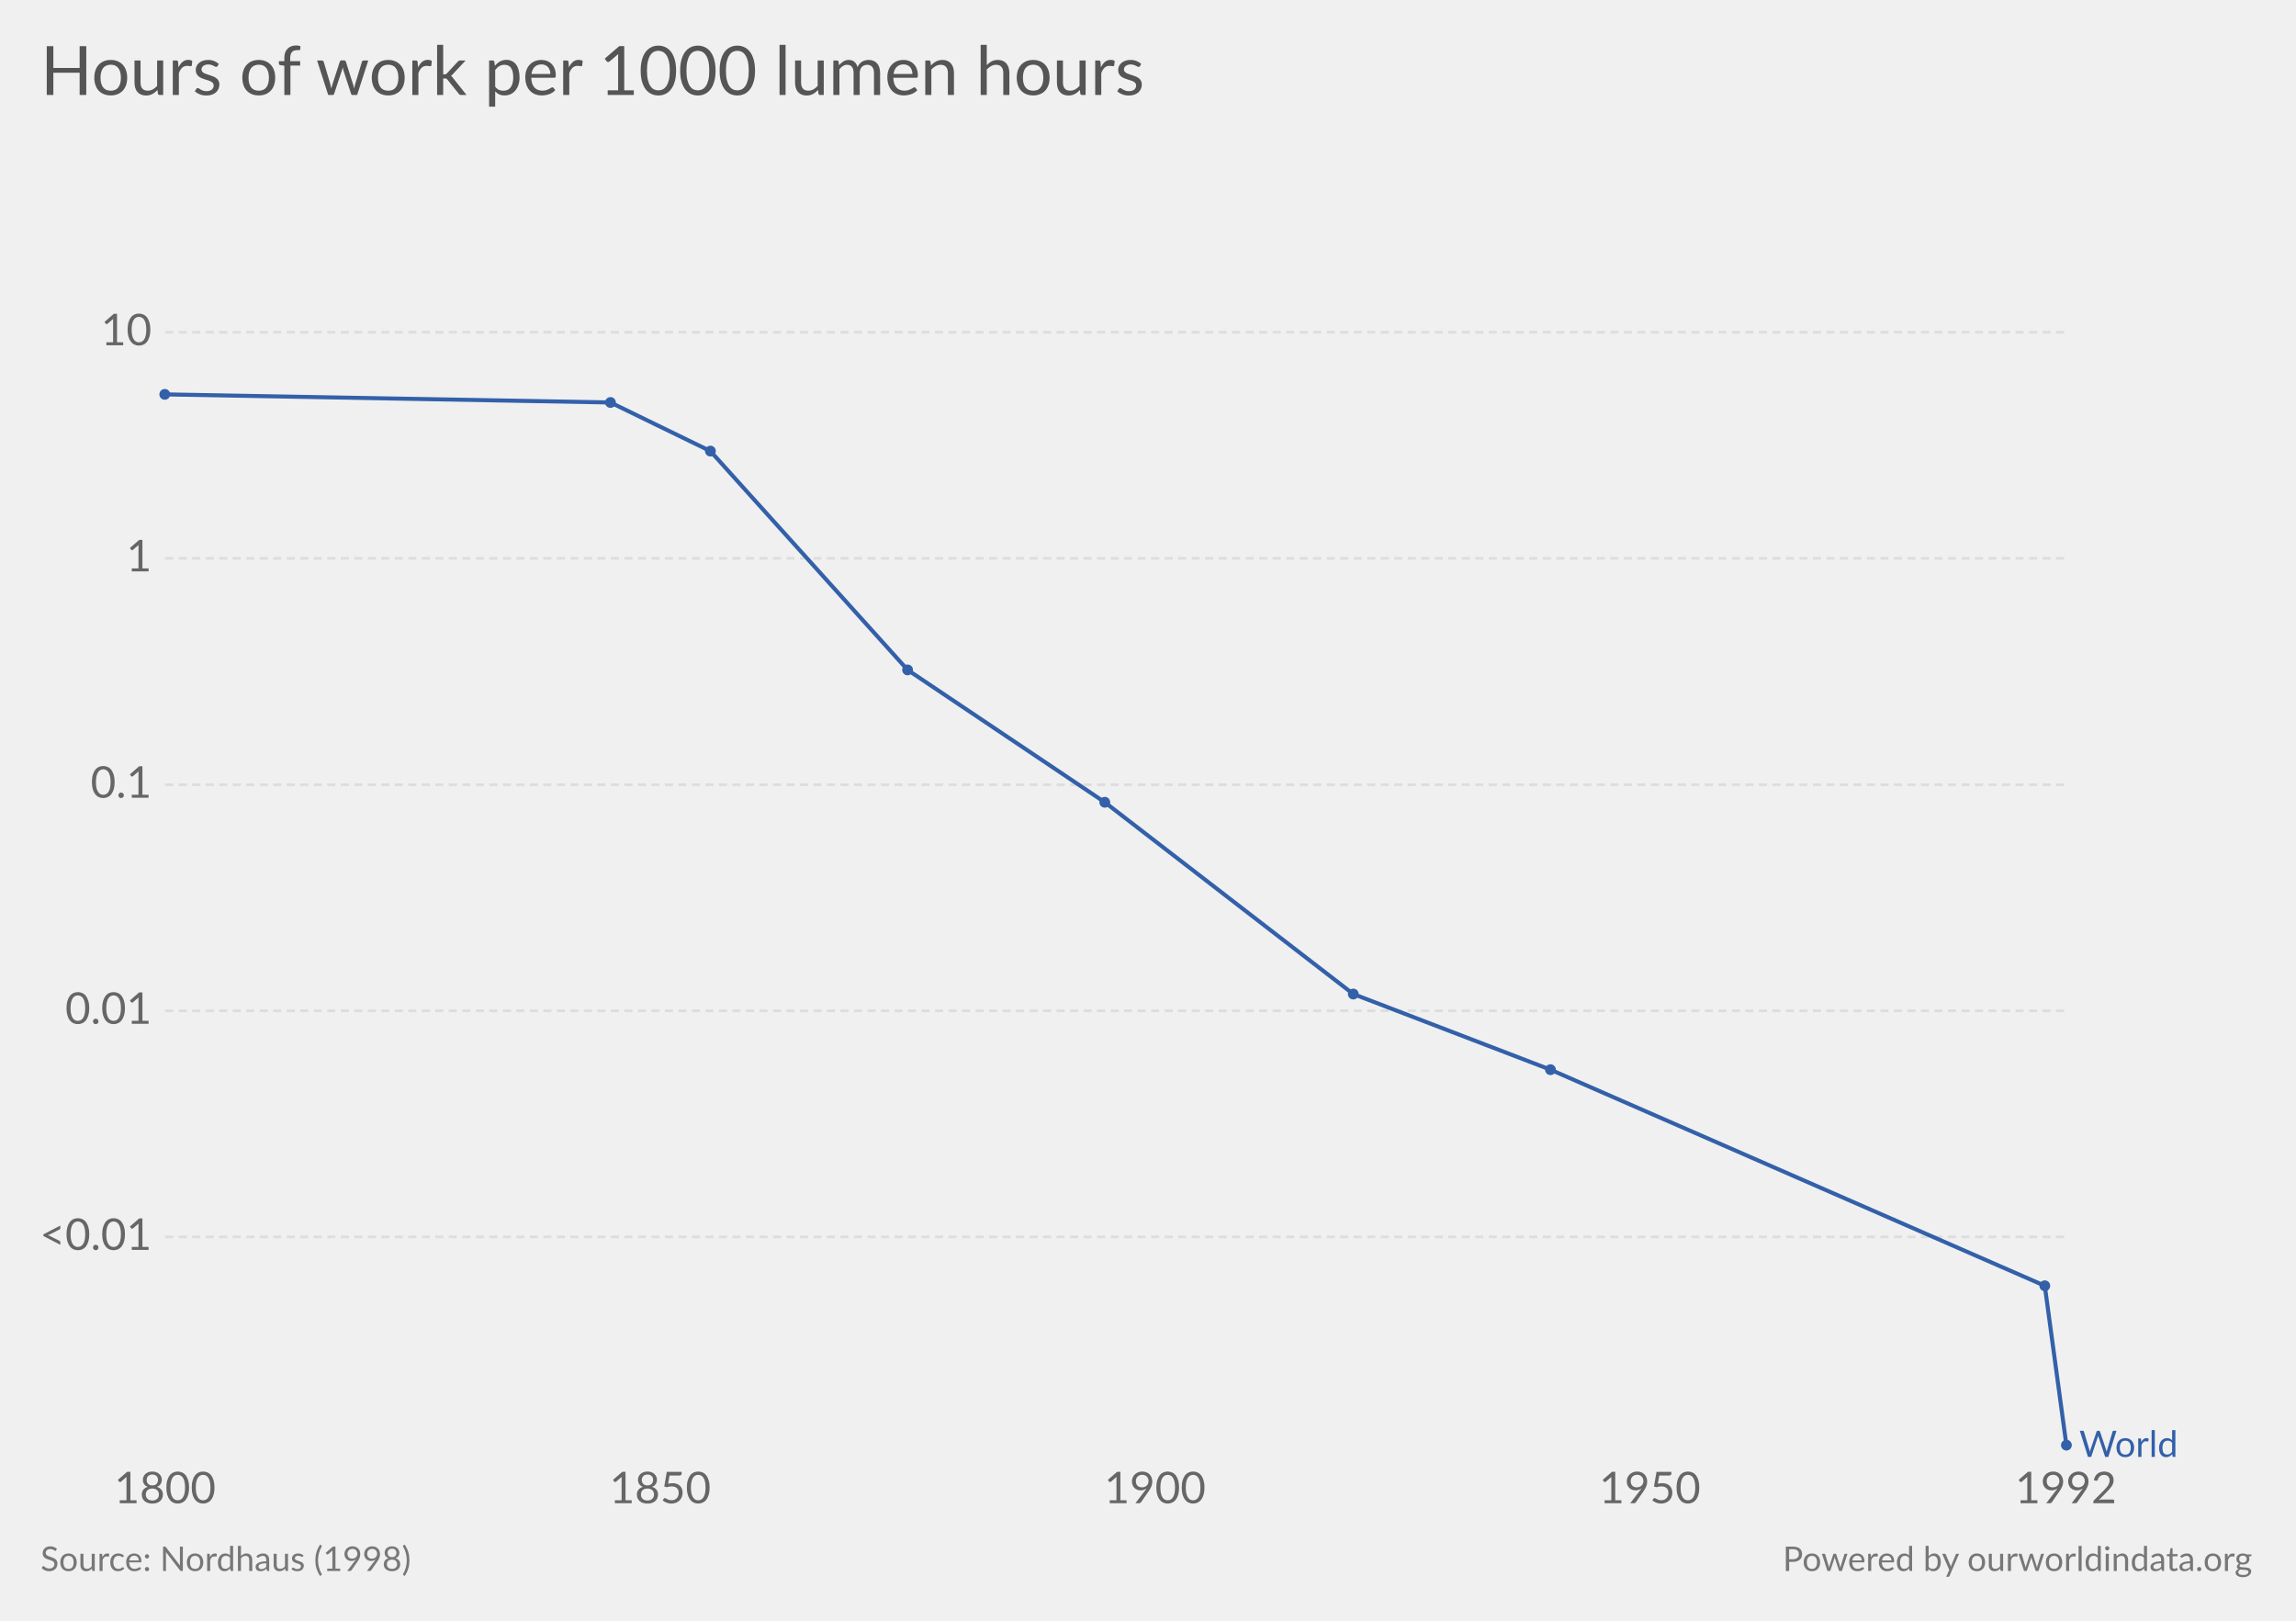
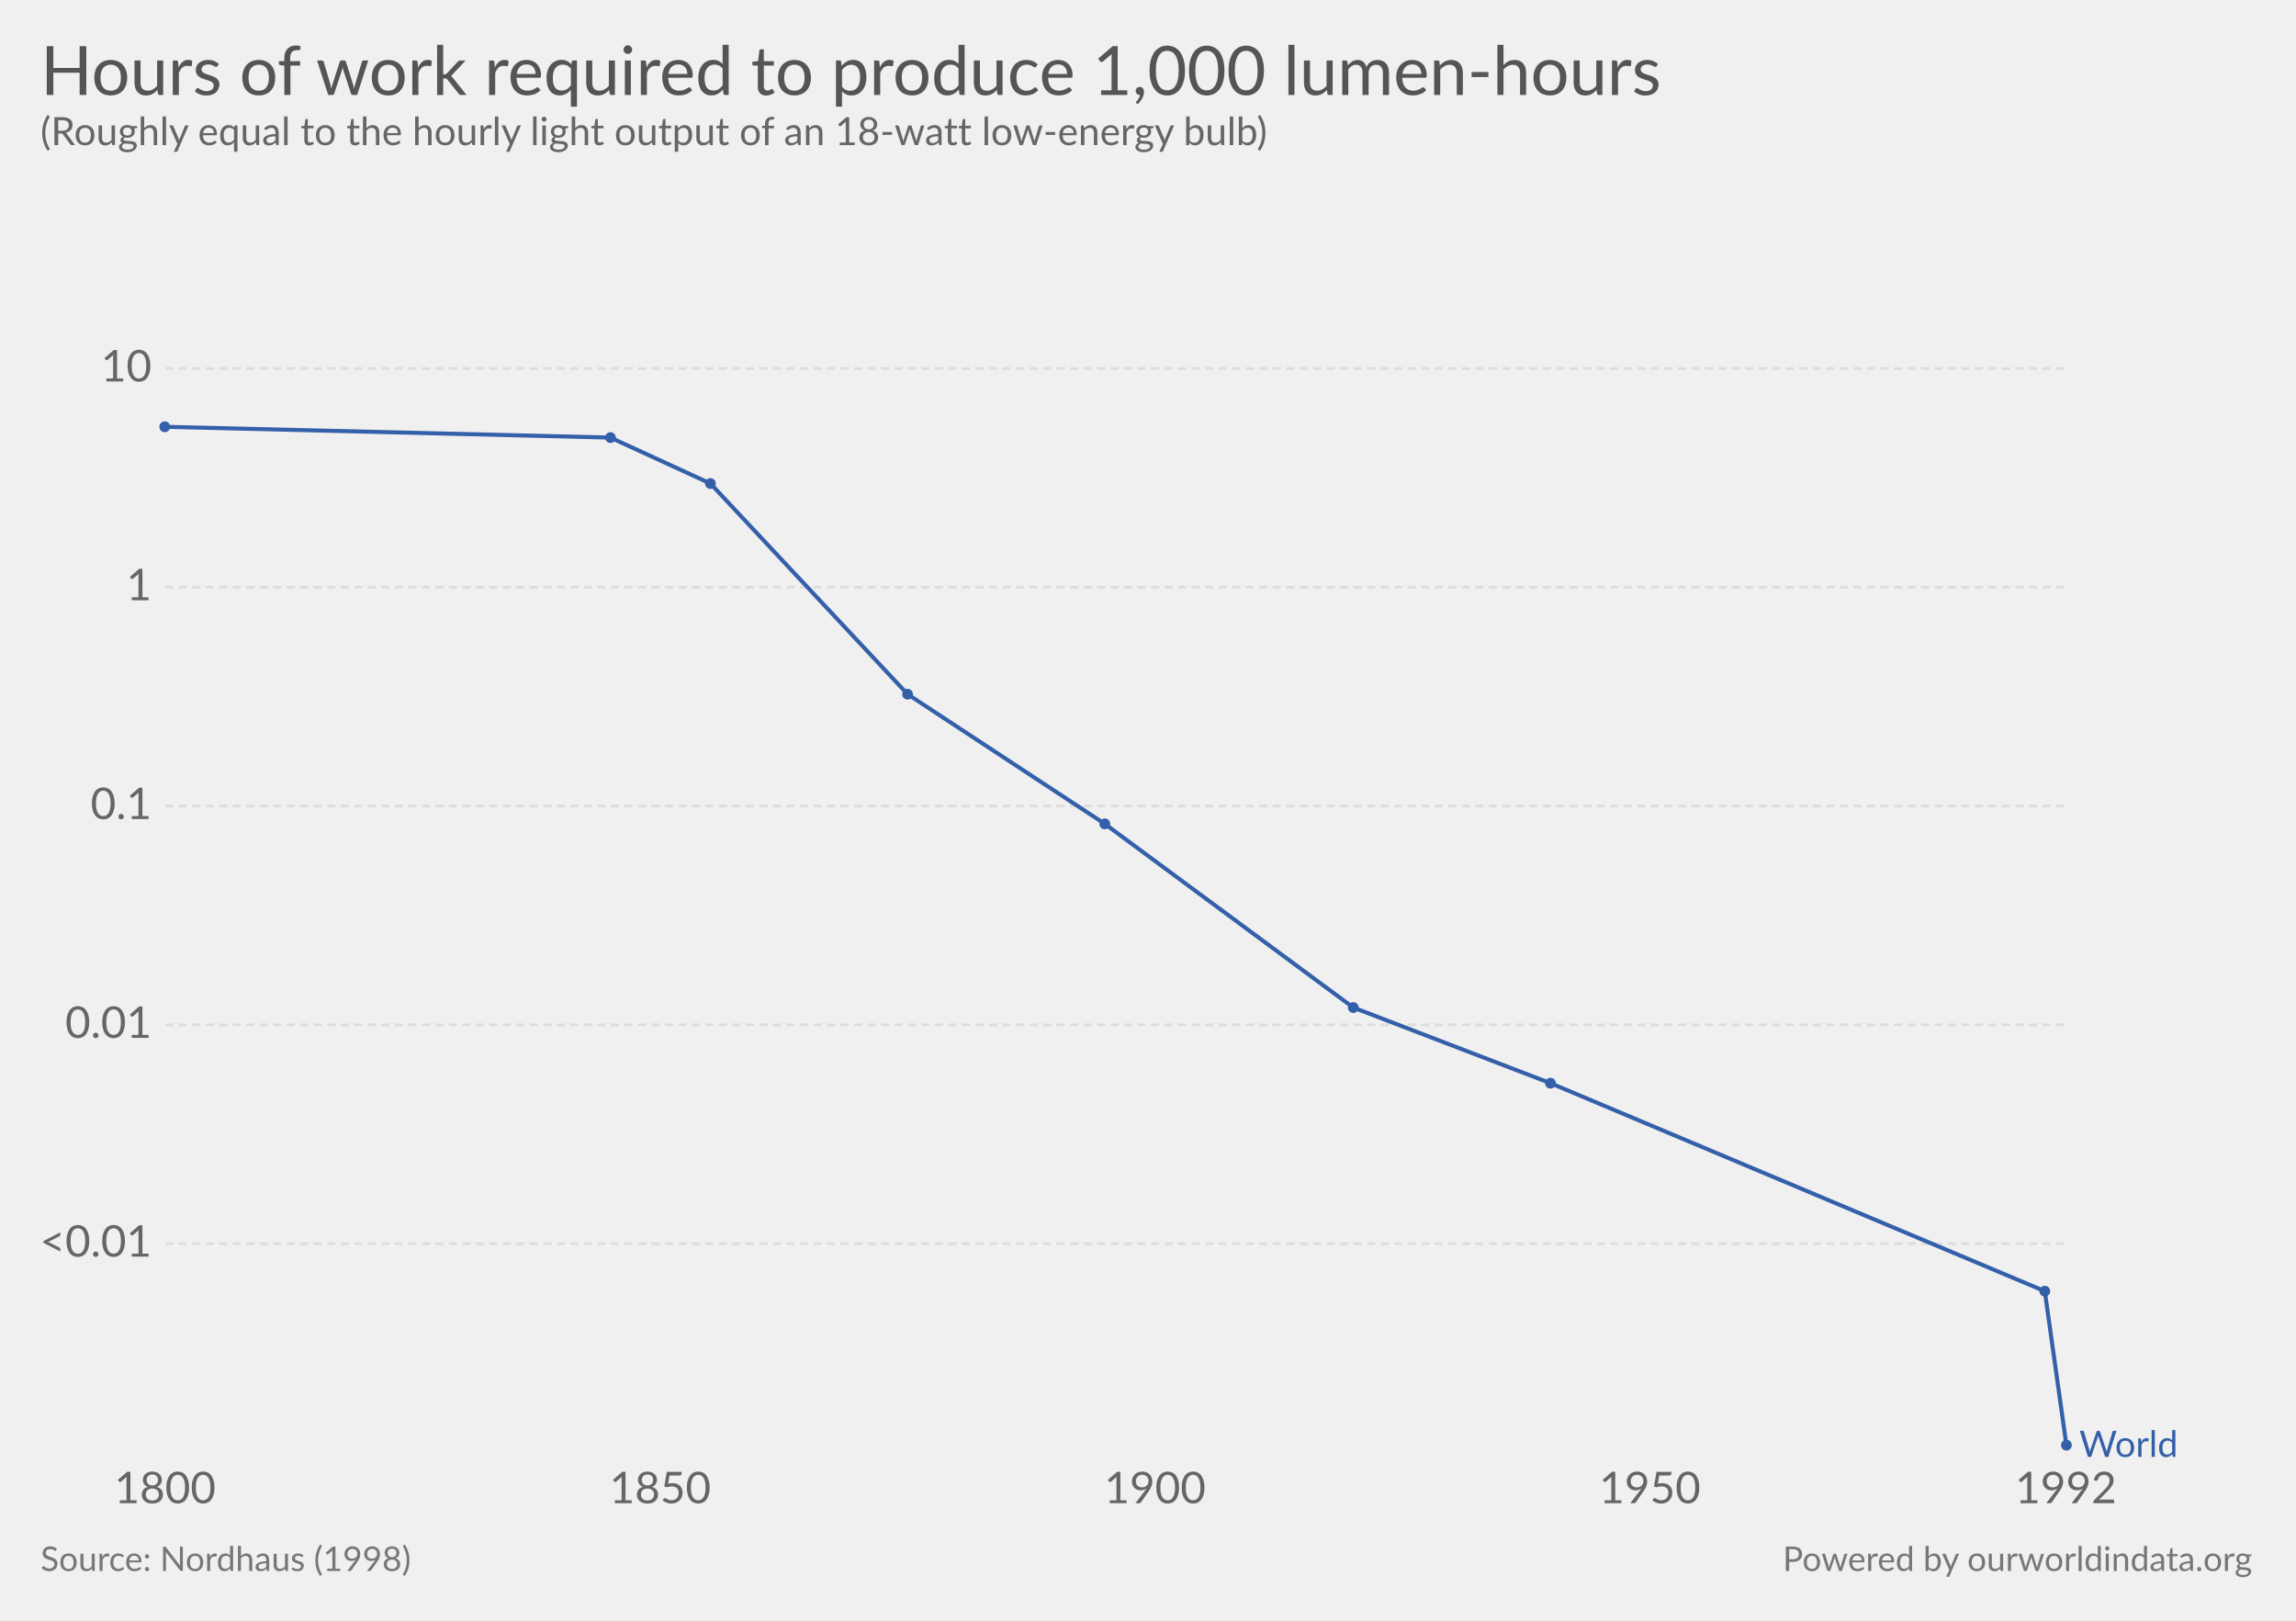
<svg xmlns="http://www.w3.org/2000/svg" version="1.1" style="font-family:Lato, 'Helvetica Neue', Helvetica, Arial, sans-serif;font-size:18px;background-color:white;text-rendering:optimizeLegibility;-webkit-font-smoothing:antialiased" width="850" height="600">
  <g class="HeaderView">
    <a href="https://ourworldindata.org/grapher/hours-of-work-per-1000-lumen-hours" target="_blank">
      <text font-size="25.20" x="15.0" y="35.2" fill="#555">
-         <tspan x="15" y="35.16">Hours of work per 1000 lumen hours</tspan>
+         <tspan x="15" y="35.16">Hours of work required to produce 1,000 lumen-hours</tspan>
      </text>
    </a>
+     <text font-size="14.40" x="15.0" y="53.7" fill="#666">
+       <tspan x="15" y="53.72">(Roughly equal to the hourly light output of an 18-watt low-energy bulb)</tspan>
+     </text>
  </g>
  <g class="LineChart">
    <defs>
      <clipPath id="boundsClip-7">
-         <rect x="51.148" y="0" width="830" height="994.8" />
+         <rect x="51.148" y="0" width="830" height="963.8" />
      </clipPath>
    </defs>
    <g class="AxisBoxView">
      <g class="HorizontalAxis">
        <text x="61.1" y="556.5" fill="#666" text-anchor="middle" font-size="16.2">1800</text>
        <text x="244.4" y="556.5" fill="#666" text-anchor="middle" font-size="16.2">1850</text>
        <text x="427.6" y="556.5" fill="#666" text-anchor="middle" font-size="16.2">1900</text>
        <text x="610.8" y="556.5" fill="#666" text-anchor="middle" font-size="16.2">1950</text>
        <text x="764.8" y="556.5" fill="#666" text-anchor="middle" font-size="16.2">1992</text>
      </g>
      <g class="VerticalAxis">
-         <text x="56.15" y="457.9" fill="#666" dominant-baseline="middle" text-anchor="end" font-size="16.2">&lt;0.01</text>
-         <text x="56.15" y="374.2" fill="#666" dominant-baseline="middle" text-anchor="end" font-size="16.2">0.01</text>
-         <text x="56.15" y="290.5" fill="#666" dominant-baseline="middle" text-anchor="end" font-size="16.2">0.1</text>
-         <text x="56.15" y="206.7" fill="#666" dominant-baseline="middle" text-anchor="end" font-size="16.2">1</text>
-         <text x="56.15" y="123" fill="#666" dominant-baseline="middle" text-anchor="end" font-size="16.2">10</text>
+         <text x="56.15" y="460.4" fill="#666" dominant-baseline="middle" text-anchor="end" font-size="16.2">&lt;0.01</text>
+         <text x="56.15" y="379.4" fill="#666" dominant-baseline="middle" text-anchor="end" font-size="16.2">0.01</text>
+         <text x="56.15" y="298.4" fill="#666" dominant-baseline="middle" text-anchor="end" font-size="16.2">0.1</text>
+         <text x="56.15" y="217.4" fill="#666" dominant-baseline="middle" text-anchor="end" font-size="16.2">1</text>
+         <text x="56.15" y="136.4" fill="#666" dominant-baseline="middle" text-anchor="end" font-size="16.2">10</text>
      </g>
      <g class="AxisGridLines">
-         <line x1="61.15" y1="457.9" x2="764.76" y2="457.9" stroke="#ddd" stroke-dasharray="3,2" />
-         <line x1="61.15" y1="374.2" x2="764.76" y2="374.2" stroke="#ddd" stroke-dasharray="3,2" />
-         <line x1="61.15" y1="290.5" x2="764.76" y2="290.5" stroke="#ddd" stroke-dasharray="3,2" />
-         <line x1="61.15" y1="206.7" x2="764.76" y2="206.7" stroke="#ddd" stroke-dasharray="3,2" />
-         <line x1="61.15" y1="123" x2="764.76" y2="123" stroke="#ddd" stroke-dasharray="3,2" />
+         <line x1="61.15" y1="460.4" x2="764.76" y2="460.4" stroke="#ddd" stroke-dasharray="3,2" />
+         <line x1="61.15" y1="379.4" x2="764.76" y2="379.4" stroke="#ddd" stroke-dasharray="3,2" />
+         <line x1="61.15" y1="298.4" x2="764.76" y2="298.4" stroke="#ddd" stroke-dasharray="3,2" />
+         <line x1="61.15" y1="217.4" x2="764.76" y2="217.4" stroke="#ddd" stroke-dasharray="3,2" />
+         <line x1="61.15" y1="136.4" x2="764.76" y2="136.4" stroke="#ddd" stroke-dasharray="3,2" />
      </g>
    </g>
    <g clip-path="url(#boundsClip-7)">
      <g class="HeightedLegend">
        <g class="legendMark">
          <rect x="764.765" y="528.55" width="70.235" height="13.5" fill="#fff" opacity="0" />
          <text font-size="13.50" x="769.8" y="539.3" fill="#3360a9">
            <tspan x="769.765" y="539.35">World</tspan>
          </text>
        </g>
      </g>
      <g class="Lines">
-         <rect x="61" y="59" width="704" height="476" fill="rgba(255,255,255,0)" opacity="0" />
+         <rect x="61" y="75" width="704" height="461" fill="rgba(255,255,255,0)" opacity="0" />
        <g class="key-World_0">
-           <path stroke="#3360a9" stroke-linecap="round" d="M61 146L226 149L263 167L336 248L409 297L501 368L574 396L757 476L765 535" fill="none" stroke-width="1.5" />
+           <path stroke="#3360a9" stroke-linecap="round" d="M61 158L226 162L263 179L336 257L409 305L501 373L574 401L757 478L765 535" fill="none" stroke-width="1.5" />
          <g fill="#3360a9">
-             <circle cx="61" cy="146" r="2" />
-             <circle cx="226" cy="149" r="2" />
-             <circle cx="263" cy="167" r="2" />
-             <circle cx="336" cy="248" r="2" />
-             <circle cx="409" cy="297" r="2" />
-             <circle cx="501" cy="368" r="2" />
-             <circle cx="574" cy="396" r="2" />
-             <circle cx="757" cy="476" r="2" />
+             <circle cx="61" cy="158" r="2" />
+             <circle cx="226" cy="162" r="2" />
+             <circle cx="263" cy="179" r="2" />
+             <circle cx="336" cy="257" r="2" />
+             <circle cx="409" cy="305" r="2" />
+             <circle cx="501" cy="373" r="2" />
+             <circle cx="574" cy="401" r="2" />
+             <circle cx="757" cy="478" r="2" />
            <circle cx="765" cy="535" r="2" />
          </g>
        </g>
      </g>
    </g>
  </g>
  <g class="SourcesFooter" style="fill:#777">
    <g class="clickable" style="fill:#777">
      <text font-size="12.60" x="15.0" y="581.6">
        <tspan x="15" y="581.58">Source: Nordhaus (1998)</tspan>
      </text>
    </g>
    <text font-size="12.60" x="660.0" y="581.6">
      <tspan x="659.986" y="581.58">
        <a href="https://ourworldindata.org" target="_blank">Powered by ourworldindata.org</a>
      </tspan>
    </text>
  </g>
</svg>
